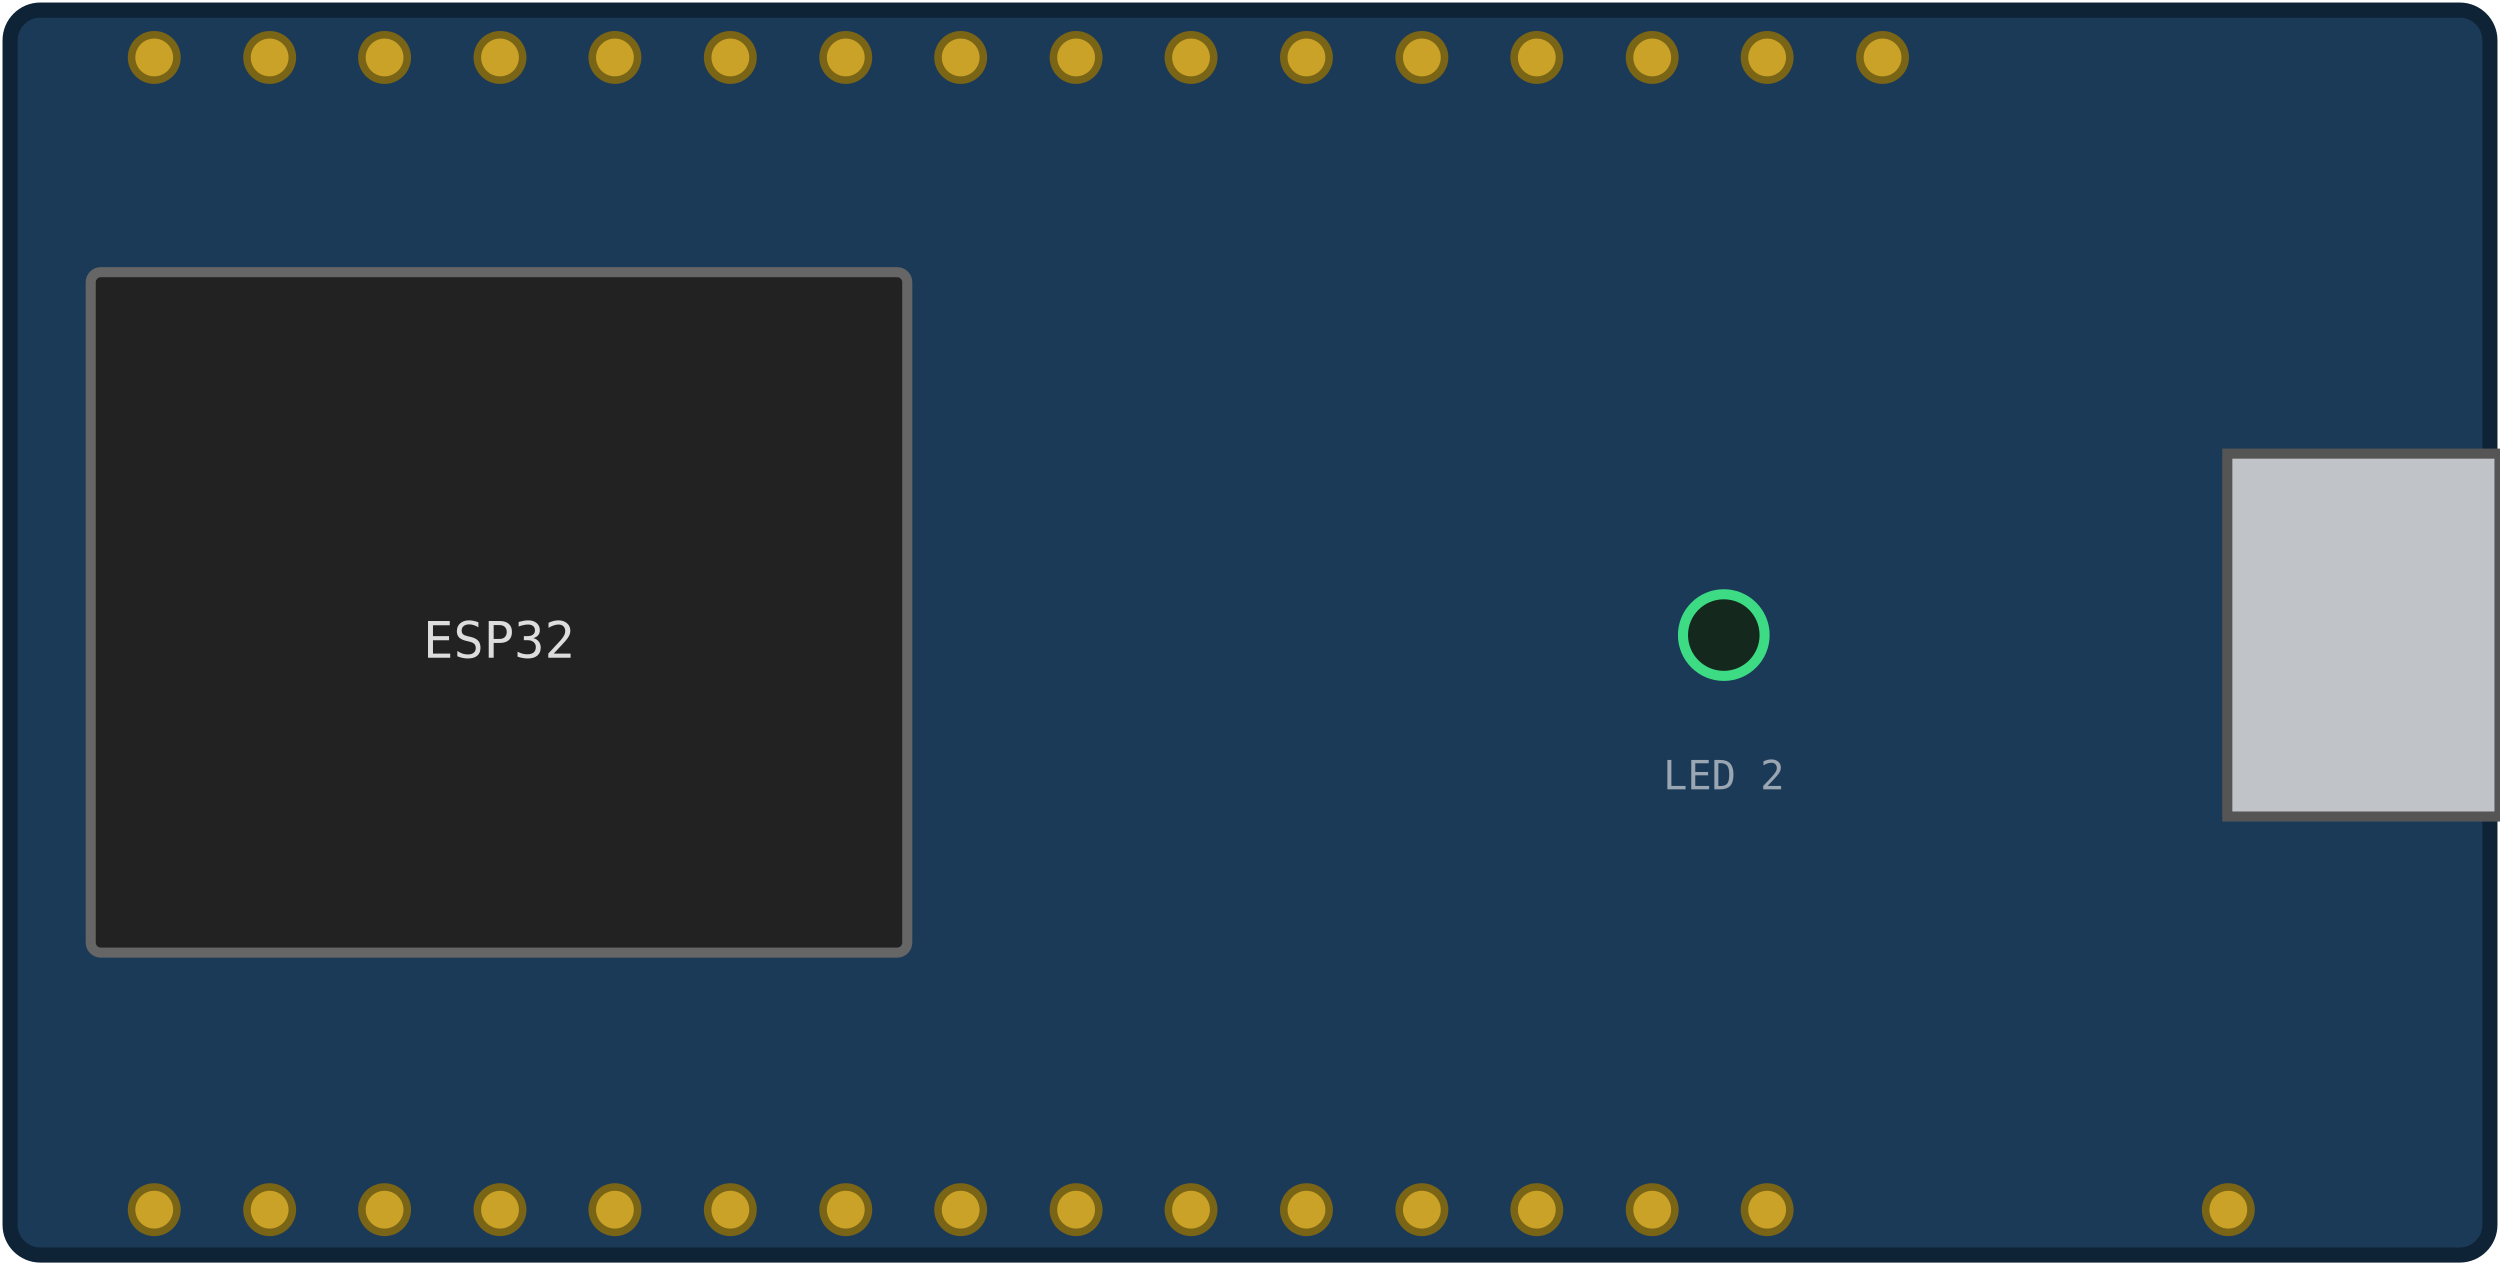
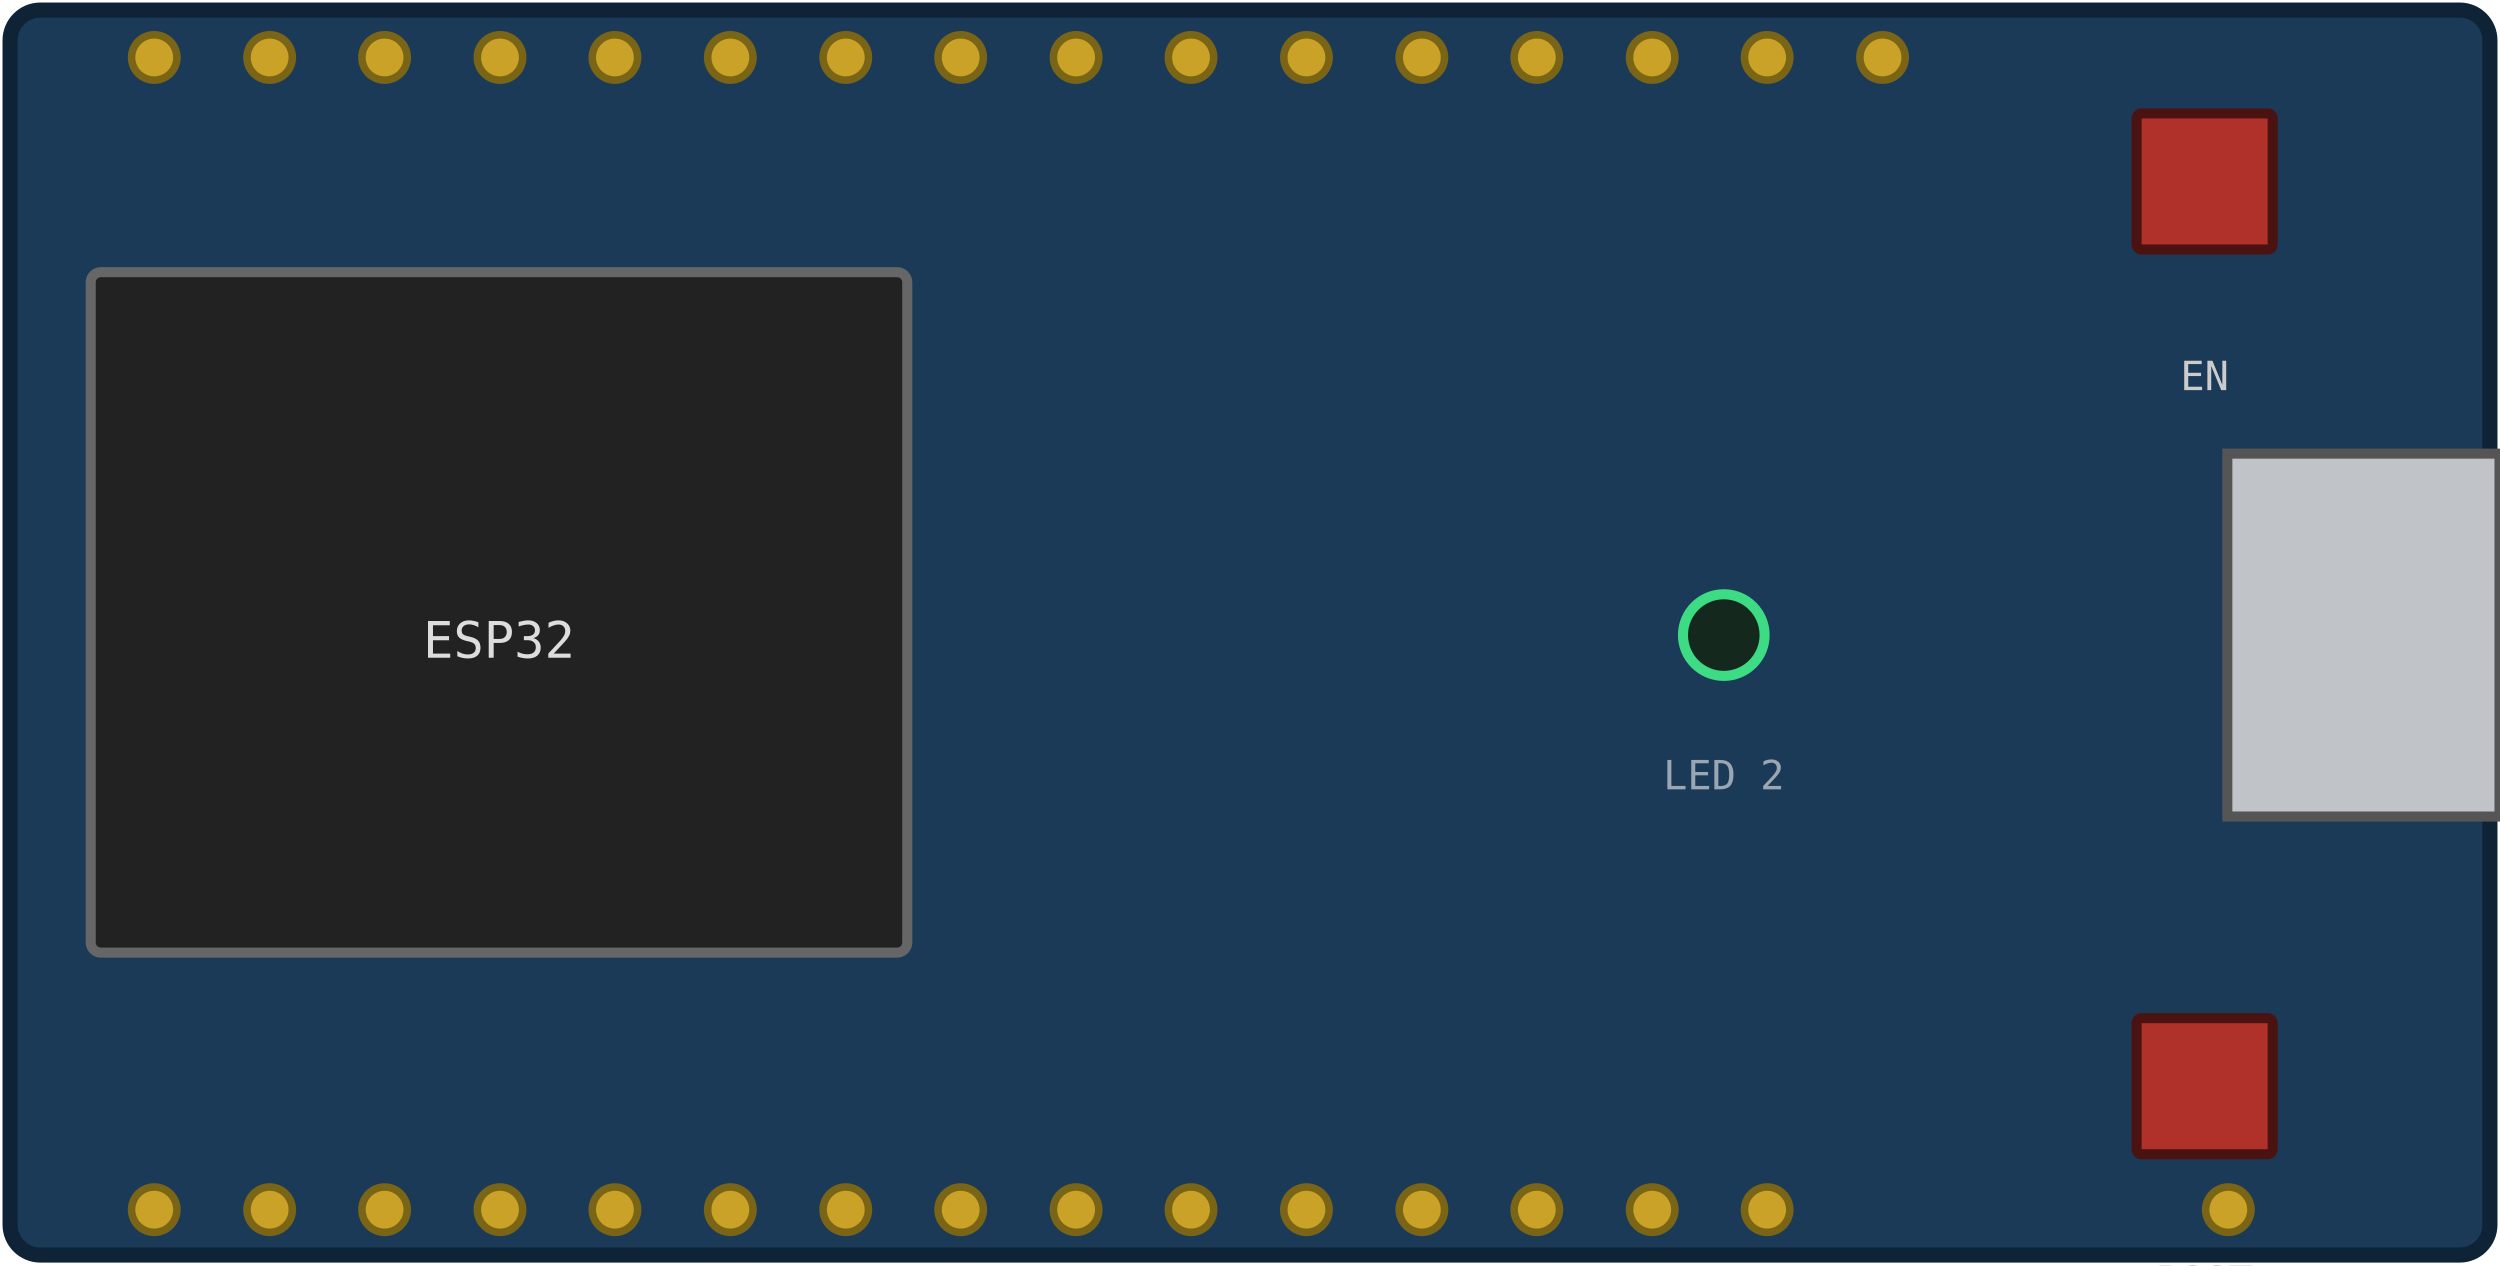
<svg xmlns="http://www.w3.org/2000/svg" width="496" height="251" viewBox="0 0 496 251">
  <rect x="2" y="2" width="492" height="247" rx="6" fill="#1b3a57" stroke="#0e2336" stroke-width="3" />
  <rect x="18" y="54" width="162" height="135" rx="2" fill="#222" stroke="#666" stroke-width="2" />
  <text x="99" y="130.5" font-family="monospace" font-size="10" fill="#ddd" text-anchor="middle">ESP32</text>
  <rect x="441.9" y="90" width="54" height="72" fill="#c0c4c8" stroke="#555" stroke-width="2" />
  <circle cx="342" cy="126" r="8.1" fill="#14281d" stroke="#3ddc84" stroke-width="2" />
  <text x="342" y="156.6" font-family="monospace" font-size="8" fill="#9aa6b2" text-anchor="middle">LED 2</text>
+   <rect x="423.9" y="22.5" width="27" height="27" rx="1" fill="#b0302a" stroke="#4a1210" stroke-width="2" />
+   <text x="437.4" y="77.4" font-family="monospace" font-size="8" fill="#ccc" text-anchor="middle">EN</text>
+   <rect x="423.9" y="202" width="27" height="27" rx="1" fill="#b0302a" stroke="#4a1210" stroke-width="2" />
+   <text x="437.4" y="256.9" font-family="monospace" font-size="8" fill="#ccc" text-anchor="middle">BOOT</text>
  <circle cx="30.6" cy="240" r="4.5" fill="#c9a227" stroke="#7a6416" stroke-width="1.5" />
  <circle cx="53.5" cy="240" r="4.5" fill="#c9a227" stroke="#7a6416" stroke-width="1.5" />
  <circle cx="76.3" cy="240" r="4.5" fill="#c9a227" stroke="#7a6416" stroke-width="1.5" />
  <circle cx="99.2" cy="240" r="4.5" fill="#c9a227" stroke="#7a6416" stroke-width="1.5" />
  <circle cx="122" cy="240" r="4.5" fill="#c9a227" stroke="#7a6416" stroke-width="1.5" />
  <circle cx="144.9" cy="240" r="4.5" fill="#c9a227" stroke="#7a6416" stroke-width="1.5" />
  <circle cx="167.8" cy="240" r="4.5" fill="#c9a227" stroke="#7a6416" stroke-width="1.5" />
  <circle cx="190.6" cy="240" r="4.5" fill="#c9a227" stroke="#7a6416" stroke-width="1.5" />
  <circle cx="213.5" cy="240" r="4.5" fill="#c9a227" stroke="#7a6416" stroke-width="1.5" />
  <circle cx="236.3" cy="240" r="4.5" fill="#c9a227" stroke="#7a6416" stroke-width="1.5" />
  <circle cx="259.2" cy="240" r="4.5" fill="#c9a227" stroke="#7a6416" stroke-width="1.5" />
  <circle cx="282.1" cy="240" r="4.5" fill="#c9a227" stroke="#7a6416" stroke-width="1.5" />
  <circle cx="304.9" cy="240" r="4.5" fill="#c9a227" stroke="#7a6416" stroke-width="1.5" />
  <circle cx="327.8" cy="240" r="4.5" fill="#c9a227" stroke="#7a6416" stroke-width="1.5" />
  <circle cx="350.6" cy="240" r="4.5" fill="#c9a227" stroke="#7a6416" stroke-width="1.5" />
  <circle cx="442.1" cy="240" r="4.5" fill="#c9a227" stroke="#7a6416" stroke-width="1.5" />
  <circle cx="30.6" cy="11.4" r="4.5" fill="#c9a227" stroke="#7a6416" stroke-width="1.5" />
  <circle cx="53.5" cy="11.4" r="4.5" fill="#c9a227" stroke="#7a6416" stroke-width="1.5" />
  <circle cx="76.3" cy="11.4" r="4.5" fill="#c9a227" stroke="#7a6416" stroke-width="1.5" />
  <circle cx="99.2" cy="11.4" r="4.5" fill="#c9a227" stroke="#7a6416" stroke-width="1.5" />
  <circle cx="122" cy="11.4" r="4.5" fill="#c9a227" stroke="#7a6416" stroke-width="1.5" />
  <circle cx="144.9" cy="11.4" r="4.5" fill="#c9a227" stroke="#7a6416" stroke-width="1.5" />
  <circle cx="167.8" cy="11.4" r="4.5" fill="#c9a227" stroke="#7a6416" stroke-width="1.5" />
  <circle cx="190.6" cy="11.4" r="4.5" fill="#c9a227" stroke="#7a6416" stroke-width="1.5" />
  <circle cx="213.5" cy="11.4" r="4.5" fill="#c9a227" stroke="#7a6416" stroke-width="1.5" />
  <circle cx="236.3" cy="11.4" r="4.5" fill="#c9a227" stroke="#7a6416" stroke-width="1.5" />
  <circle cx="259.2" cy="11.4" r="4.5" fill="#c9a227" stroke="#7a6416" stroke-width="1.5" />
  <circle cx="282.1" cy="11.4" r="4.5" fill="#c9a227" stroke="#7a6416" stroke-width="1.5" />
  <circle cx="304.9" cy="11.4" r="4.5" fill="#c9a227" stroke="#7a6416" stroke-width="1.5" />
  <circle cx="327.8" cy="11.4" r="4.5" fill="#c9a227" stroke="#7a6416" stroke-width="1.5" />
  <circle cx="350.6" cy="11.4" r="4.5" fill="#c9a227" stroke="#7a6416" stroke-width="1.5" />
  <circle cx="373.5" cy="11.4" r="4.5" fill="#c9a227" stroke="#7a6416" stroke-width="1.5" />
</svg>
